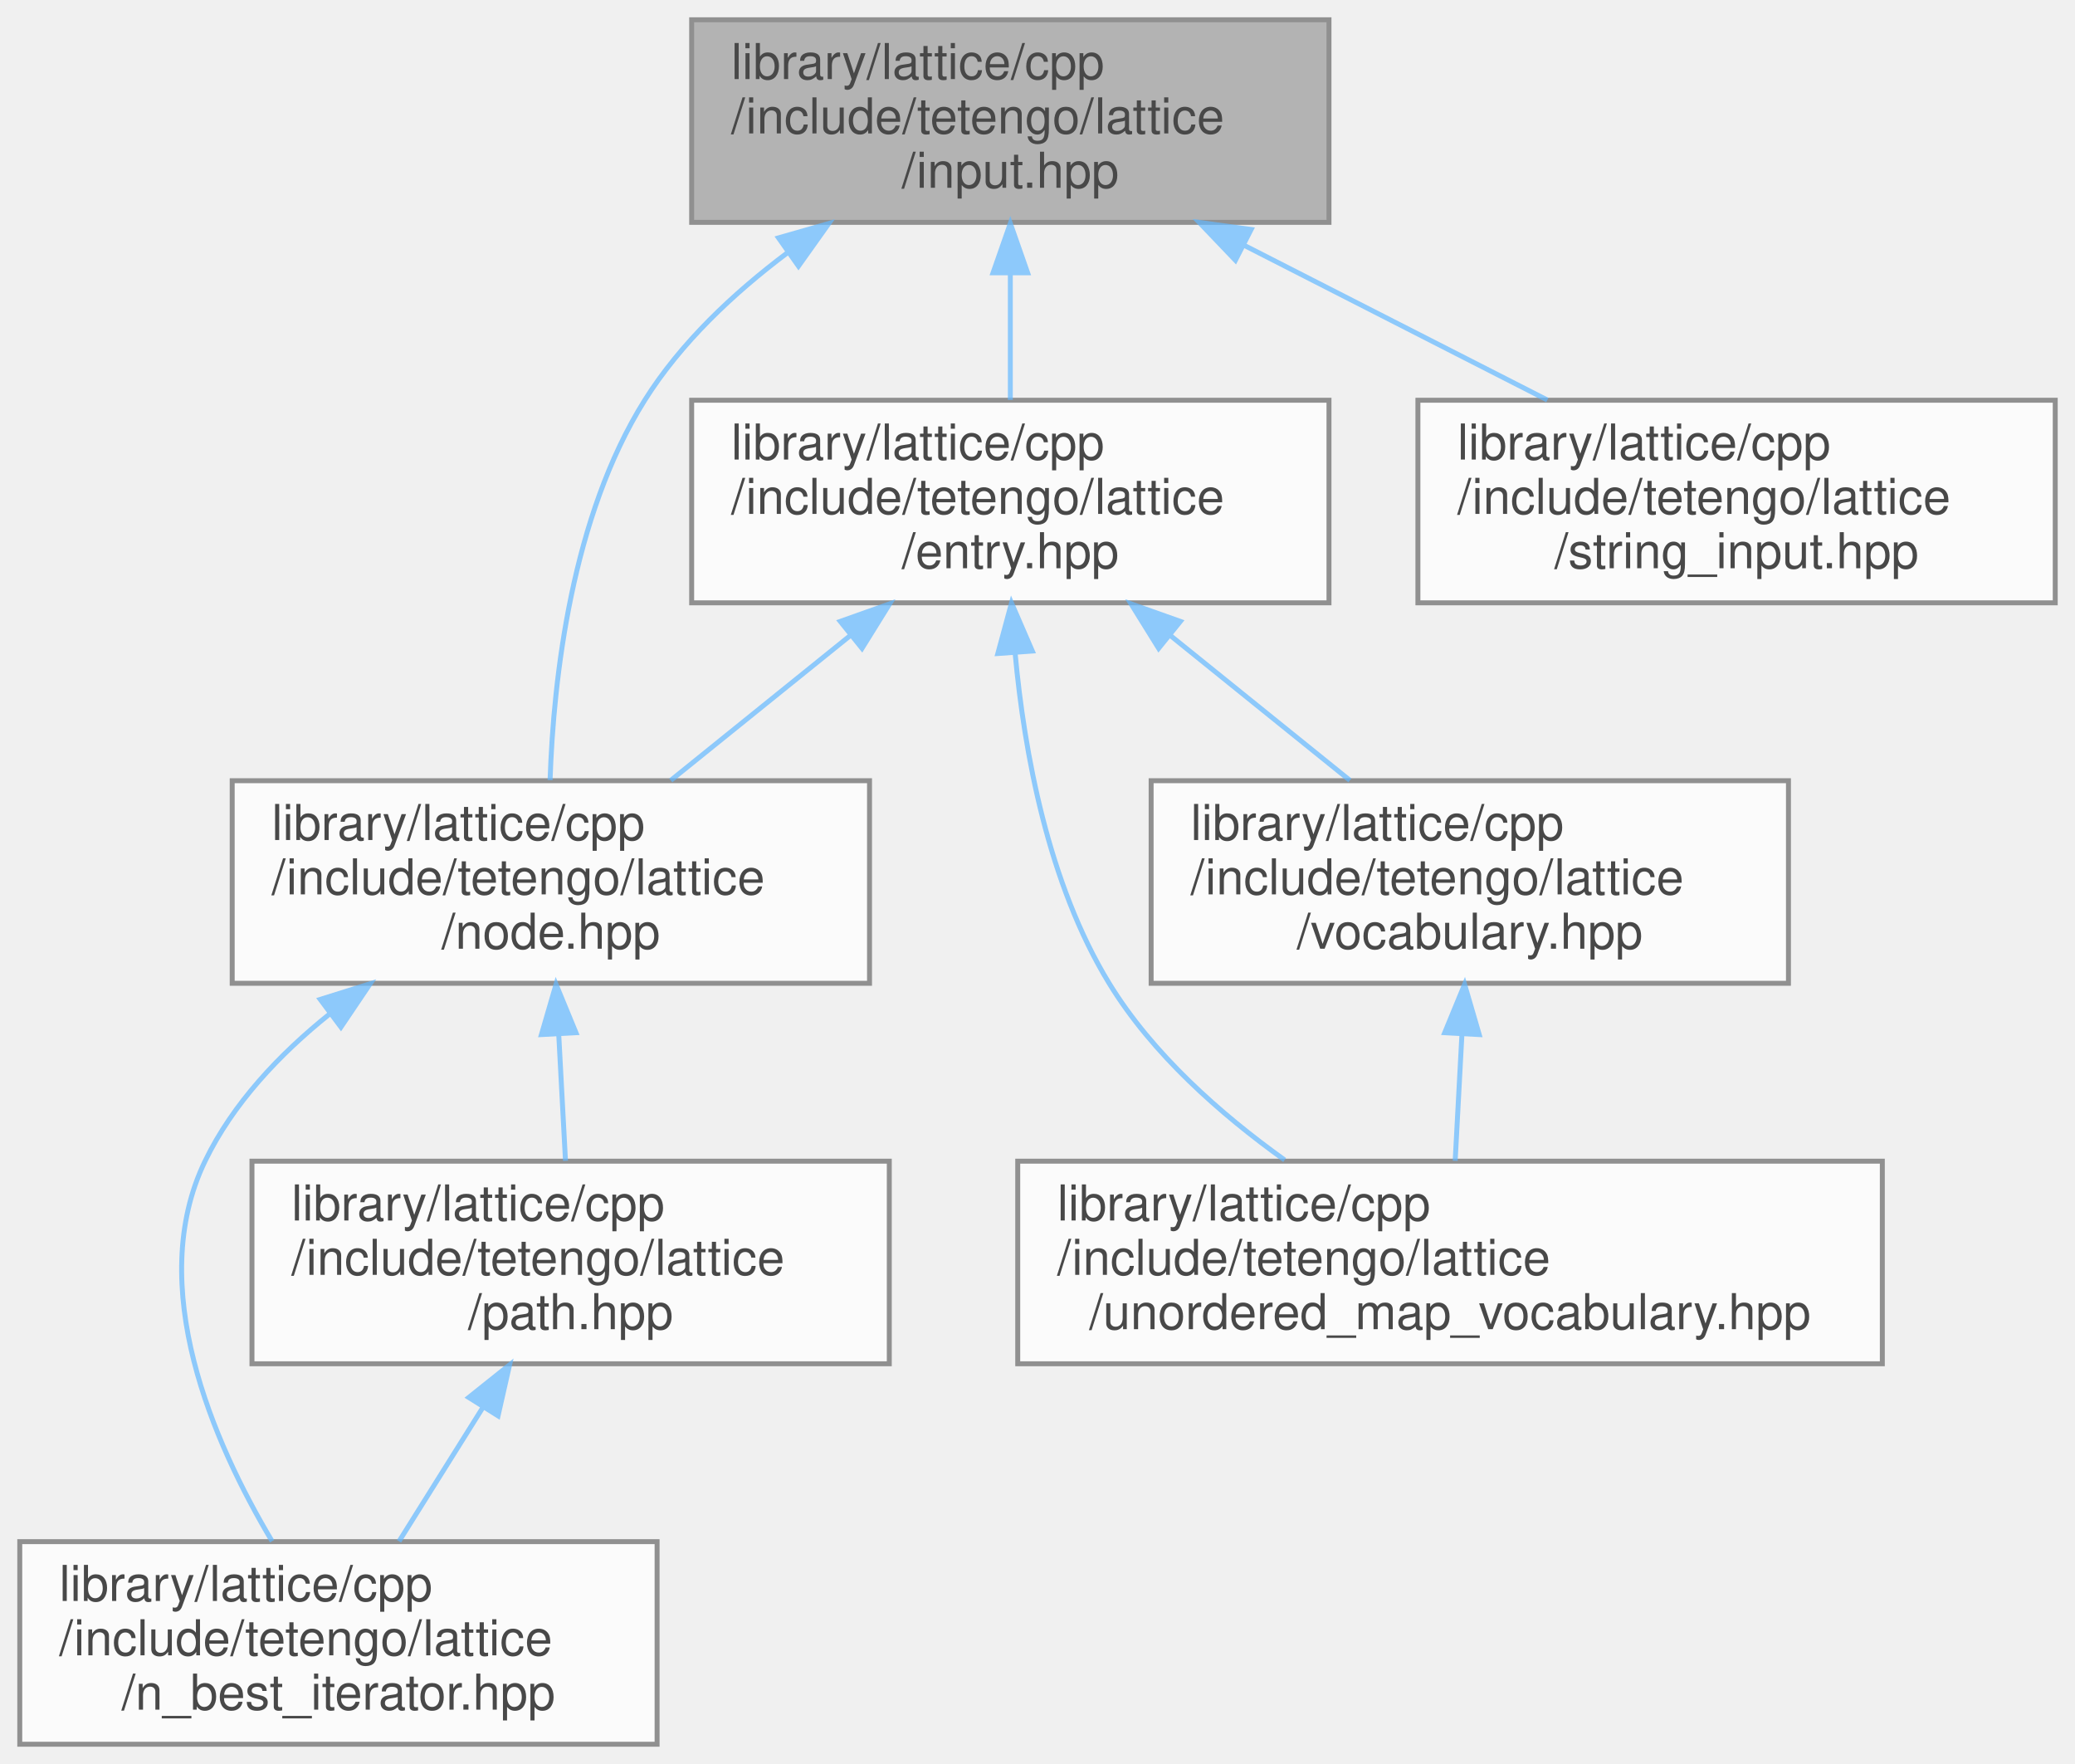
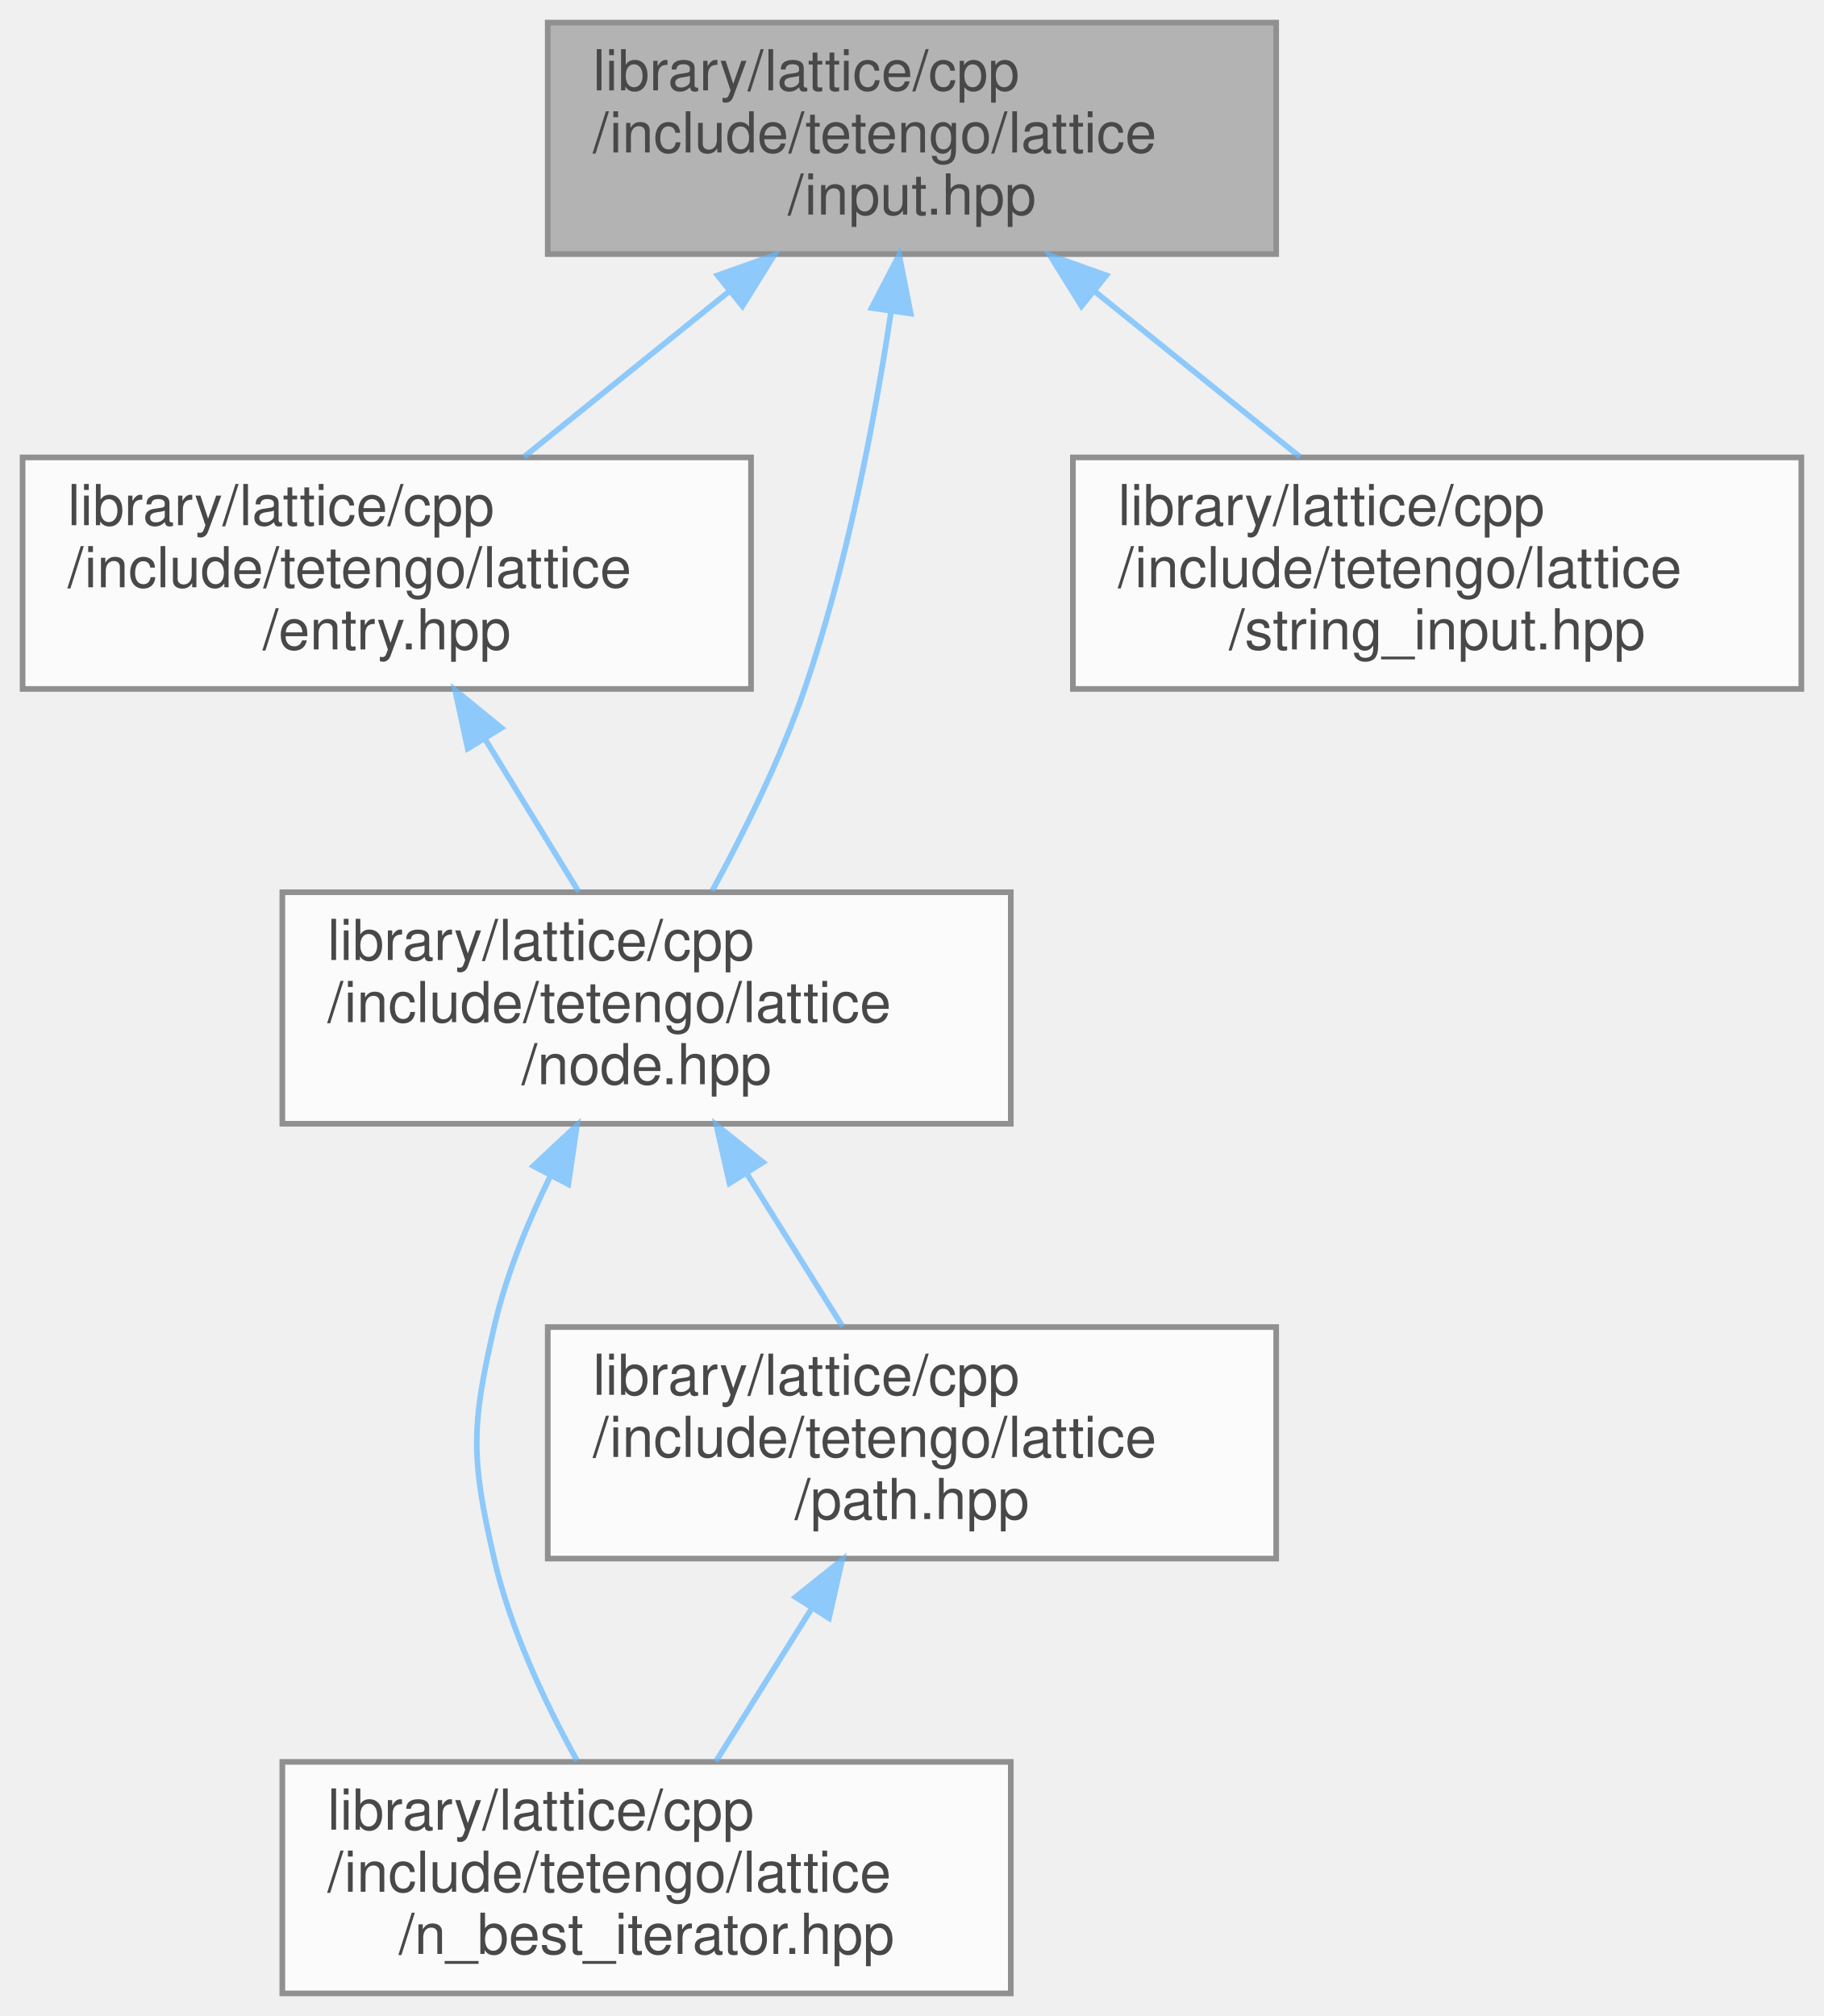
- <svg xmlns="http://www.w3.org/2000/svg" xmlns:xlink="http://www.w3.org/1999/xlink" width="420pt" height="357pt" viewBox="0.00 0.00 420.00 357.00">
+ <svg xmlns="http://www.w3.org/2000/svg" xmlns:xlink="http://www.w3.org/1999/xlink" width="323pt" height="357pt" viewBox="0.00 0.00 323.00 357.00">
  <svg id="main" version="1.1" xml:space="preserve">
    <style type="text/css">
.node, .edge {opacity: 0.7;}
.node.selected, .edge.selected {opacity: 1;}
.edge:hover path { stroke: red; }
.edge:hover polygon { stroke: red; fill: red; }
</style>
    <svg id="graph" class="graph">
      <g id="graph0" class="graph" transform="scale(1 1) rotate(0) translate(4 353)">
        <g id="Node000001" class="node">
          <g id="a_Node000001">
            <a xlink:title="An input.">
-               <polygon fill="#999999" stroke="#666666" points="265,-349 136,-349 136,-308 265,-308 265,-349" />
-               <text text-anchor="start" x="144" y="-337" font-family="Helvetica,sans-Serif" font-size="10.00">library/lattice/cpp</text>
-               <text text-anchor="start" x="144" y="-326" font-family="Helvetica,sans-Serif" font-size="10.00">/include/tetengo/lattice</text>
-               <text text-anchor="middle" x="200.5" y="-315" font-family="Helvetica,sans-Serif" font-size="10.00">/input.hpp</text>
+               <polygon fill="#999999" stroke="#666666" points="222,-349 93,-349 93,-308 222,-308 222,-349" />
+               <text text-anchor="start" x="101" y="-337" font-family="Helvetica,sans-Serif" font-size="10.00">library/lattice/cpp</text>
+               <text text-anchor="start" x="101" y="-326" font-family="Helvetica,sans-Serif" font-size="10.00">/include/tetengo/lattice</text>
+               <text text-anchor="middle" x="157.5" y="-315" font-family="Helvetica,sans-Serif" font-size="10.00">/input.hpp</text>
            </a>
          </g>
        </g>
        <g id="Node000002" class="node">
          <g id="a_Node000002">
            <a xlink:href="entry_8hpp.html" target="_top" xlink:title="An entry.">
-               <polygon fill="white" stroke="#666666" points="265,-272 136,-272 136,-231 265,-231 265,-272" />
-               <text text-anchor="start" x="144" y="-260" font-family="Helvetica,sans-Serif" font-size="10.00">library/lattice/cpp</text>
-               <text text-anchor="start" x="144" y="-249" font-family="Helvetica,sans-Serif" font-size="10.00">/include/tetengo/lattice</text>
-               <text text-anchor="middle" x="200.5" y="-238" font-family="Helvetica,sans-Serif" font-size="10.00">/entry.hpp</text>
+               <polygon fill="white" stroke="#666666" points="129,-272 0,-272 0,-231 129,-231 129,-272" />
+               <text text-anchor="start" x="8" y="-260" font-family="Helvetica,sans-Serif" font-size="10.00">library/lattice/cpp</text>
+               <text text-anchor="start" x="8" y="-249" font-family="Helvetica,sans-Serif" font-size="10.00">/include/tetengo/lattice</text>
+               <text text-anchor="middle" x="64.5" y="-238" font-family="Helvetica,sans-Serif" font-size="10.00">/entry.hpp</text>
            </a>
          </g>
        </g>
        <g id="edge1_Node000001_Node000002" class="edge">
          <g id="a_edge1_Node000001_Node000002">
            <a xlink:title=" ">
-               <path fill="none" stroke="#63b8ff" d="M200.5,-297.69C200.5,-289.08 200.5,-279.9 200.5,-272.07" />
-               <polygon fill="#63b8ff" stroke="#63b8ff" points="197,-297.79 200.5,-307.79 204,-297.79 197,-297.79" />
+               <path fill="none" stroke="#63b8ff" d="M125.07,-301.35C113.15,-291.73 99.86,-281.01 88.77,-272.07" />
+               <polygon fill="#63b8ff" stroke="#63b8ff" points="123.08,-304.24 133.07,-307.79 127.48,-298.79 123.08,-304.24" />
            </a>
          </g>
        </g>
        <g id="Node000003" class="node">
          <g id="a_Node000003">
            <a xlink:href="node_8hpp.html" target="_top" xlink:title="A node.">
-               <polygon fill="white" stroke="#666666" points="172,-195 43,-195 43,-154 172,-154 172,-195" />
-               <text text-anchor="start" x="51" y="-183" font-family="Helvetica,sans-Serif" font-size="10.00">library/lattice/cpp</text>
-               <text text-anchor="start" x="51" y="-172" font-family="Helvetica,sans-Serif" font-size="10.00">/include/tetengo/lattice</text>
-               <text text-anchor="middle" x="107.5" y="-161" font-family="Helvetica,sans-Serif" font-size="10.00">/node.hpp</text>
+               <polygon fill="white" stroke="#666666" points="175,-195 46,-195 46,-154 175,-154 175,-195" />
+               <text text-anchor="start" x="54" y="-183" font-family="Helvetica,sans-Serif" font-size="10.00">library/lattice/cpp</text>
+               <text text-anchor="start" x="54" y="-172" font-family="Helvetica,sans-Serif" font-size="10.00">/include/tetengo/lattice</text>
+               <text text-anchor="middle" x="110.5" y="-161" font-family="Helvetica,sans-Serif" font-size="10.00">/node.hpp</text>
            </a>
          </g>
        </g>
-         <g id="edge9_Node000001_Node000003" class="edge">
-           <g id="a_edge9_Node000001_Node000003">
+         <g id="edge6_Node000001_Node000003" class="edge">
+           <g id="a_edge6_Node000001_Node000003">
            <a xlink:title=" ">
-               <path fill="none" stroke="#63b8ff" d="M155.38,-301.84C144.42,-293.62 133.78,-283.6 126.5,-272 111.7,-248.43 108.04,-215.75 107.34,-195.12" />
-               <polygon fill="#63b8ff" stroke="#63b8ff" points="153.58,-304.86 163.76,-307.77 157.62,-299.14 153.58,-304.86" />
+               <path fill="none" stroke="#63b8ff" d="M153.8,-297.82C150.86,-278.44 145.99,-252.8 138.5,-231 134.26,-218.65 127.77,-205.58 122.11,-195.22" />
+               <polygon fill="#63b8ff" stroke="#63b8ff" points="150.35,-298.46 155.23,-307.87 157.28,-297.47 150.35,-298.46" />
            </a>
          </g>
        </g>
-         <g id="Node000008" class="node">
-           <g id="a_Node000008">
+         <g id="Node000006" class="node">
+           <g id="a_Node000006">
            <a xlink:href="string__input_8hpp.html" target="_top" xlink:title="A string input.">
-               <polygon fill="white" stroke="#666666" points="412,-272 283,-272 283,-231 412,-231 412,-272" />
-               <text text-anchor="start" x="291" y="-260" font-family="Helvetica,sans-Serif" font-size="10.00">library/lattice/cpp</text>
-               <text text-anchor="start" x="291" y="-249" font-family="Helvetica,sans-Serif" font-size="10.00">/include/tetengo/lattice</text>
-               <text text-anchor="middle" x="347.5" y="-238" font-family="Helvetica,sans-Serif" font-size="10.00">/string_input.hpp</text>
+               <polygon fill="white" stroke="#666666" points="315,-272 186,-272 186,-231 315,-231 315,-272" />
+               <text text-anchor="start" x="194" y="-260" font-family="Helvetica,sans-Serif" font-size="10.00">library/lattice/cpp</text>
+               <text text-anchor="start" x="194" y="-249" font-family="Helvetica,sans-Serif" font-size="10.00">/include/tetengo/lattice</text>
+               <text text-anchor="middle" x="250.5" y="-238" font-family="Helvetica,sans-Serif" font-size="10.00">/string_input.hpp</text>
            </a>
          </g>
        </g>
-         <g id="edge10_Node000001_Node000008" class="edge">
-           <g id="a_edge10_Node000001_Node000008">
+         <g id="edge7_Node000001_Node000006" class="edge">
+           <g id="a_edge7_Node000001_Node000006">
            <a xlink:title=" ">
-               <path fill="none" stroke="#63b8ff" d="M247.91,-303.31C267.73,-293.2 290.46,-281.6 309.2,-272.04" />
-               <polygon fill="#63b8ff" stroke="#63b8ff" points="246.06,-300.33 238.74,-307.99 249.24,-306.56 246.06,-300.33" />
+               <path fill="none" stroke="#63b8ff" d="M189.93,-301.35C201.85,-291.73 215.14,-281.01 226.23,-272.07" />
+               <polygon fill="#63b8ff" stroke="#63b8ff" points="187.52,-298.79 181.93,-307.79 191.92,-304.24 187.52,-298.79" />
            </a>
          </g>
        </g>
        <g id="edge2_Node000002_Node000003" class="edge">
          <g id="a_edge2_Node000002_Node000003">
            <a xlink:title=" ">
-               <path fill="none" stroke="#63b8ff" d="M168.07,-224.35C156.15,-214.73 142.86,-204.01 131.77,-195.07" />
-               <polygon fill="#63b8ff" stroke="#63b8ff" points="166.08,-227.24 176.07,-230.79 170.48,-221.79 166.08,-227.24" />
-             </a>
-           </g>
-         </g>
-         <g id="Node000006" class="node">
-           <g id="a_Node000006">
-             <a xlink:href="unordered__map__vocabulary_8hpp.html" target="_top" xlink:title="An unordered map vocabulary.">
-               <polygon fill="white" stroke="#666666" points="377,-118 202,-118 202,-77 377,-77 377,-118" />
-               <text text-anchor="start" x="210" y="-106" font-family="Helvetica,sans-Serif" font-size="10.00">library/lattice/cpp</text>
-               <text text-anchor="start" x="210" y="-95" font-family="Helvetica,sans-Serif" font-size="10.00">/include/tetengo/lattice</text>
-               <text text-anchor="middle" x="289.5" y="-84" font-family="Helvetica,sans-Serif" font-size="10.00">/unordered_map_vocabulary.hpp</text>
-             </a>
-           </g>
-         </g>
-         <g id="edge6_Node000002_Node000006" class="edge">
-           <g id="a_edge6_Node000002_Node000006">
-             <a xlink:title=" ">
-               <path fill="none" stroke="#63b8ff" d="M201.47,-220.81C203.32,-200.68 208.17,-174.17 220.5,-154 229.24,-139.7 243.05,-127.52 256.02,-118.24" />
-               <polygon fill="#63b8ff" stroke="#63b8ff" points="197.97,-220.74 200.74,-230.97 204.95,-221.24 197.97,-220.74" />
-             </a>
-           </g>
-         </g>
-         <g id="Node000007" class="node">
-           <g id="a_Node000007">
-             <a xlink:href="vocabulary_8hpp.html" target="_top" xlink:title="A vocabulary.">
-               <polygon fill="white" stroke="#666666" points="358,-195 229,-195 229,-154 358,-154 358,-195" />
-               <text text-anchor="start" x="237" y="-183" font-family="Helvetica,sans-Serif" font-size="10.00">library/lattice/cpp</text>
-               <text text-anchor="start" x="237" y="-172" font-family="Helvetica,sans-Serif" font-size="10.00">/include/tetengo/lattice</text>
-               <text text-anchor="middle" x="293.5" y="-161" font-family="Helvetica,sans-Serif" font-size="10.00">/vocabulary.hpp</text>
-             </a>
-           </g>
-         </g>
-         <g id="edge7_Node000002_Node000007" class="edge">
-           <g id="a_edge7_Node000002_Node000007">
-             <a xlink:title=" ">
-               <path fill="none" stroke="#63b8ff" d="M232.93,-224.35C244.85,-214.73 258.14,-204.01 269.23,-195.07" />
-               <polygon fill="#63b8ff" stroke="#63b8ff" points="230.52,-221.79 224.93,-230.79 234.92,-227.24 230.52,-221.79" />
+               <path fill="none" stroke="#63b8ff" d="M81.91,-222.11C87.44,-213.09 93.43,-203.33 98.49,-195.07" />
+               <polygon fill="#63b8ff" stroke="#63b8ff" points="78.83,-220.44 76.59,-230.79 84.8,-224.1 78.83,-220.44" />
            </a>
          </g>
        </g>
        <g id="Node000004" class="node">
          <g id="a_Node000004">
            <a xlink:href="n__best__iterator_8hpp.html" target="_top" xlink:title="An N-best lattice path iterator.">
-               <polygon fill="white" stroke="#666666" points="129,-41 0,-41 0,0 129,0 129,-41" />
-               <text text-anchor="start" x="8" y="-29" font-family="Helvetica,sans-Serif" font-size="10.00">library/lattice/cpp</text>
-               <text text-anchor="start" x="8" y="-18" font-family="Helvetica,sans-Serif" font-size="10.00">/include/tetengo/lattice</text>
-               <text text-anchor="middle" x="64.5" y="-7" font-family="Helvetica,sans-Serif" font-size="10.00">/n_best_iterator.hpp</text>
+               <polygon fill="white" stroke="#666666" points="175,-41 46,-41 46,0 175,0 175,-41" />
+               <text text-anchor="start" x="54" y="-29" font-family="Helvetica,sans-Serif" font-size="10.00">library/lattice/cpp</text>
+               <text text-anchor="start" x="54" y="-18" font-family="Helvetica,sans-Serif" font-size="10.00">/include/tetengo/lattice</text>
+               <text text-anchor="middle" x="110.5" y="-7" font-family="Helvetica,sans-Serif" font-size="10.00">/n_best_iterator.hpp</text>
            </a>
          </g>
        </g>
        <g id="edge3_Node000003_Node000004" class="edge">
          <g id="a_edge3_Node000003_Node000004">
            <a xlink:title=" ">
-               <path fill="none" stroke="#63b8ff" d="M62.71,-147.78C52.57,-139.65 43.14,-129.68 37.5,-118 25.31,-92.78 39.13,-61.12 51.07,-41.09" />
-               <polygon fill="#63b8ff" stroke="#63b8ff" points="60.82,-150.74 70.93,-153.91 65.01,-145.13 60.82,-150.74" />
+               <path fill="none" stroke="#63b8ff" d="M93.5,-144.8C89.4,-136.44 85.6,-127.1 83.5,-118 79.41,-100.24 79.41,-94.76 83.5,-77 86.39,-64.47 92.5,-51.49 98.18,-41.24" />
+               <polygon fill="#63b8ff" stroke="#63b8ff" points="90.45,-146.52 98.18,-153.76 96.65,-143.28 90.45,-146.52" />
            </a>
          </g>
        </g>
        <g id="Node000005" class="node">
          <g id="a_Node000005">
            <a xlink:href="path_8hpp.html" target="_top" xlink:title="A path.">
-               <polygon fill="white" stroke="#666666" points="176,-118 47,-118 47,-77 176,-77 176,-118" />
-               <text text-anchor="start" x="55" y="-106" font-family="Helvetica,sans-Serif" font-size="10.00">library/lattice/cpp</text>
-               <text text-anchor="start" x="55" y="-95" font-family="Helvetica,sans-Serif" font-size="10.00">/include/tetengo/lattice</text>
-               <text text-anchor="middle" x="111.5" y="-84" font-family="Helvetica,sans-Serif" font-size="10.00">/path.hpp</text>
+               <polygon fill="white" stroke="#666666" points="222,-118 93,-118 93,-77 222,-77 222,-118" />
+               <text text-anchor="start" x="101" y="-106" font-family="Helvetica,sans-Serif" font-size="10.00">library/lattice/cpp</text>
+               <text text-anchor="start" x="101" y="-95" font-family="Helvetica,sans-Serif" font-size="10.00">/include/tetengo/lattice</text>
+               <text text-anchor="middle" x="157.5" y="-84" font-family="Helvetica,sans-Serif" font-size="10.00">/path.hpp</text>
            </a>
          </g>
        </g>
        <g id="edge4_Node000003_Node000005" class="edge">
          <g id="a_edge4_Node000003_Node000005">
            <a xlink:title=" ">
-               <path fill="none" stroke="#63b8ff" d="M109.09,-143.69C109.55,-135.08 110.04,-125.9 110.46,-118.07" />
-               <polygon fill="#63b8ff" stroke="#63b8ff" points="105.59,-143.62 108.55,-153.79 112.58,-144 105.59,-143.62" />
+               <path fill="none" stroke="#63b8ff" d="M128.29,-145.11C133.94,-136.09 140.06,-126.33 145.23,-118.07" />
+               <polygon fill="#63b8ff" stroke="#63b8ff" points="125.19,-143.46 122.85,-153.79 131.12,-147.18 125.19,-143.46" />
            </a>
          </g>
        </g>
        <g id="edge5_Node000005_Node000004" class="edge">
          <g id="a_edge5_Node000005_Node000004">
            <a xlink:title=" ">
-               <path fill="none" stroke="#63b8ff" d="M93.71,-68.11C88.06,-59.09 81.94,-49.33 76.77,-41.07" />
-               <polygon fill="#63b8ff" stroke="#63b8ff" points="90.88,-70.18 99.15,-76.79 96.81,-66.46 90.88,-70.18" />
-             </a>
-           </g>
-         </g>
-         <g id="edge8_Node000007_Node000006" class="edge">
-           <g id="a_edge8_Node000007_Node000006">
-             <a xlink:title=" ">
-               <path fill="none" stroke="#63b8ff" d="M291.91,-143.69C291.45,-135.08 290.96,-125.9 290.54,-118.07" />
-               <polygon fill="#63b8ff" stroke="#63b8ff" points="288.42,-144 292.45,-153.79 295.41,-143.62 288.42,-144" />
+               <path fill="none" stroke="#63b8ff" d="M139.71,-68.11C134.06,-59.09 127.94,-49.33 122.77,-41.07" />
+               <polygon fill="#63b8ff" stroke="#63b8ff" points="136.88,-70.18 145.15,-76.79 142.81,-66.46 136.88,-70.18" />
            </a>
          </g>
        </g>
      </g>
    </svg>
  </svg>
  <style type="text/css">

[data-mouse-over-selected='false'] { opacity: 0.7; }
[data-mouse-over-selected='true']  { opacity: 1.0; }

</style>
</svg>
